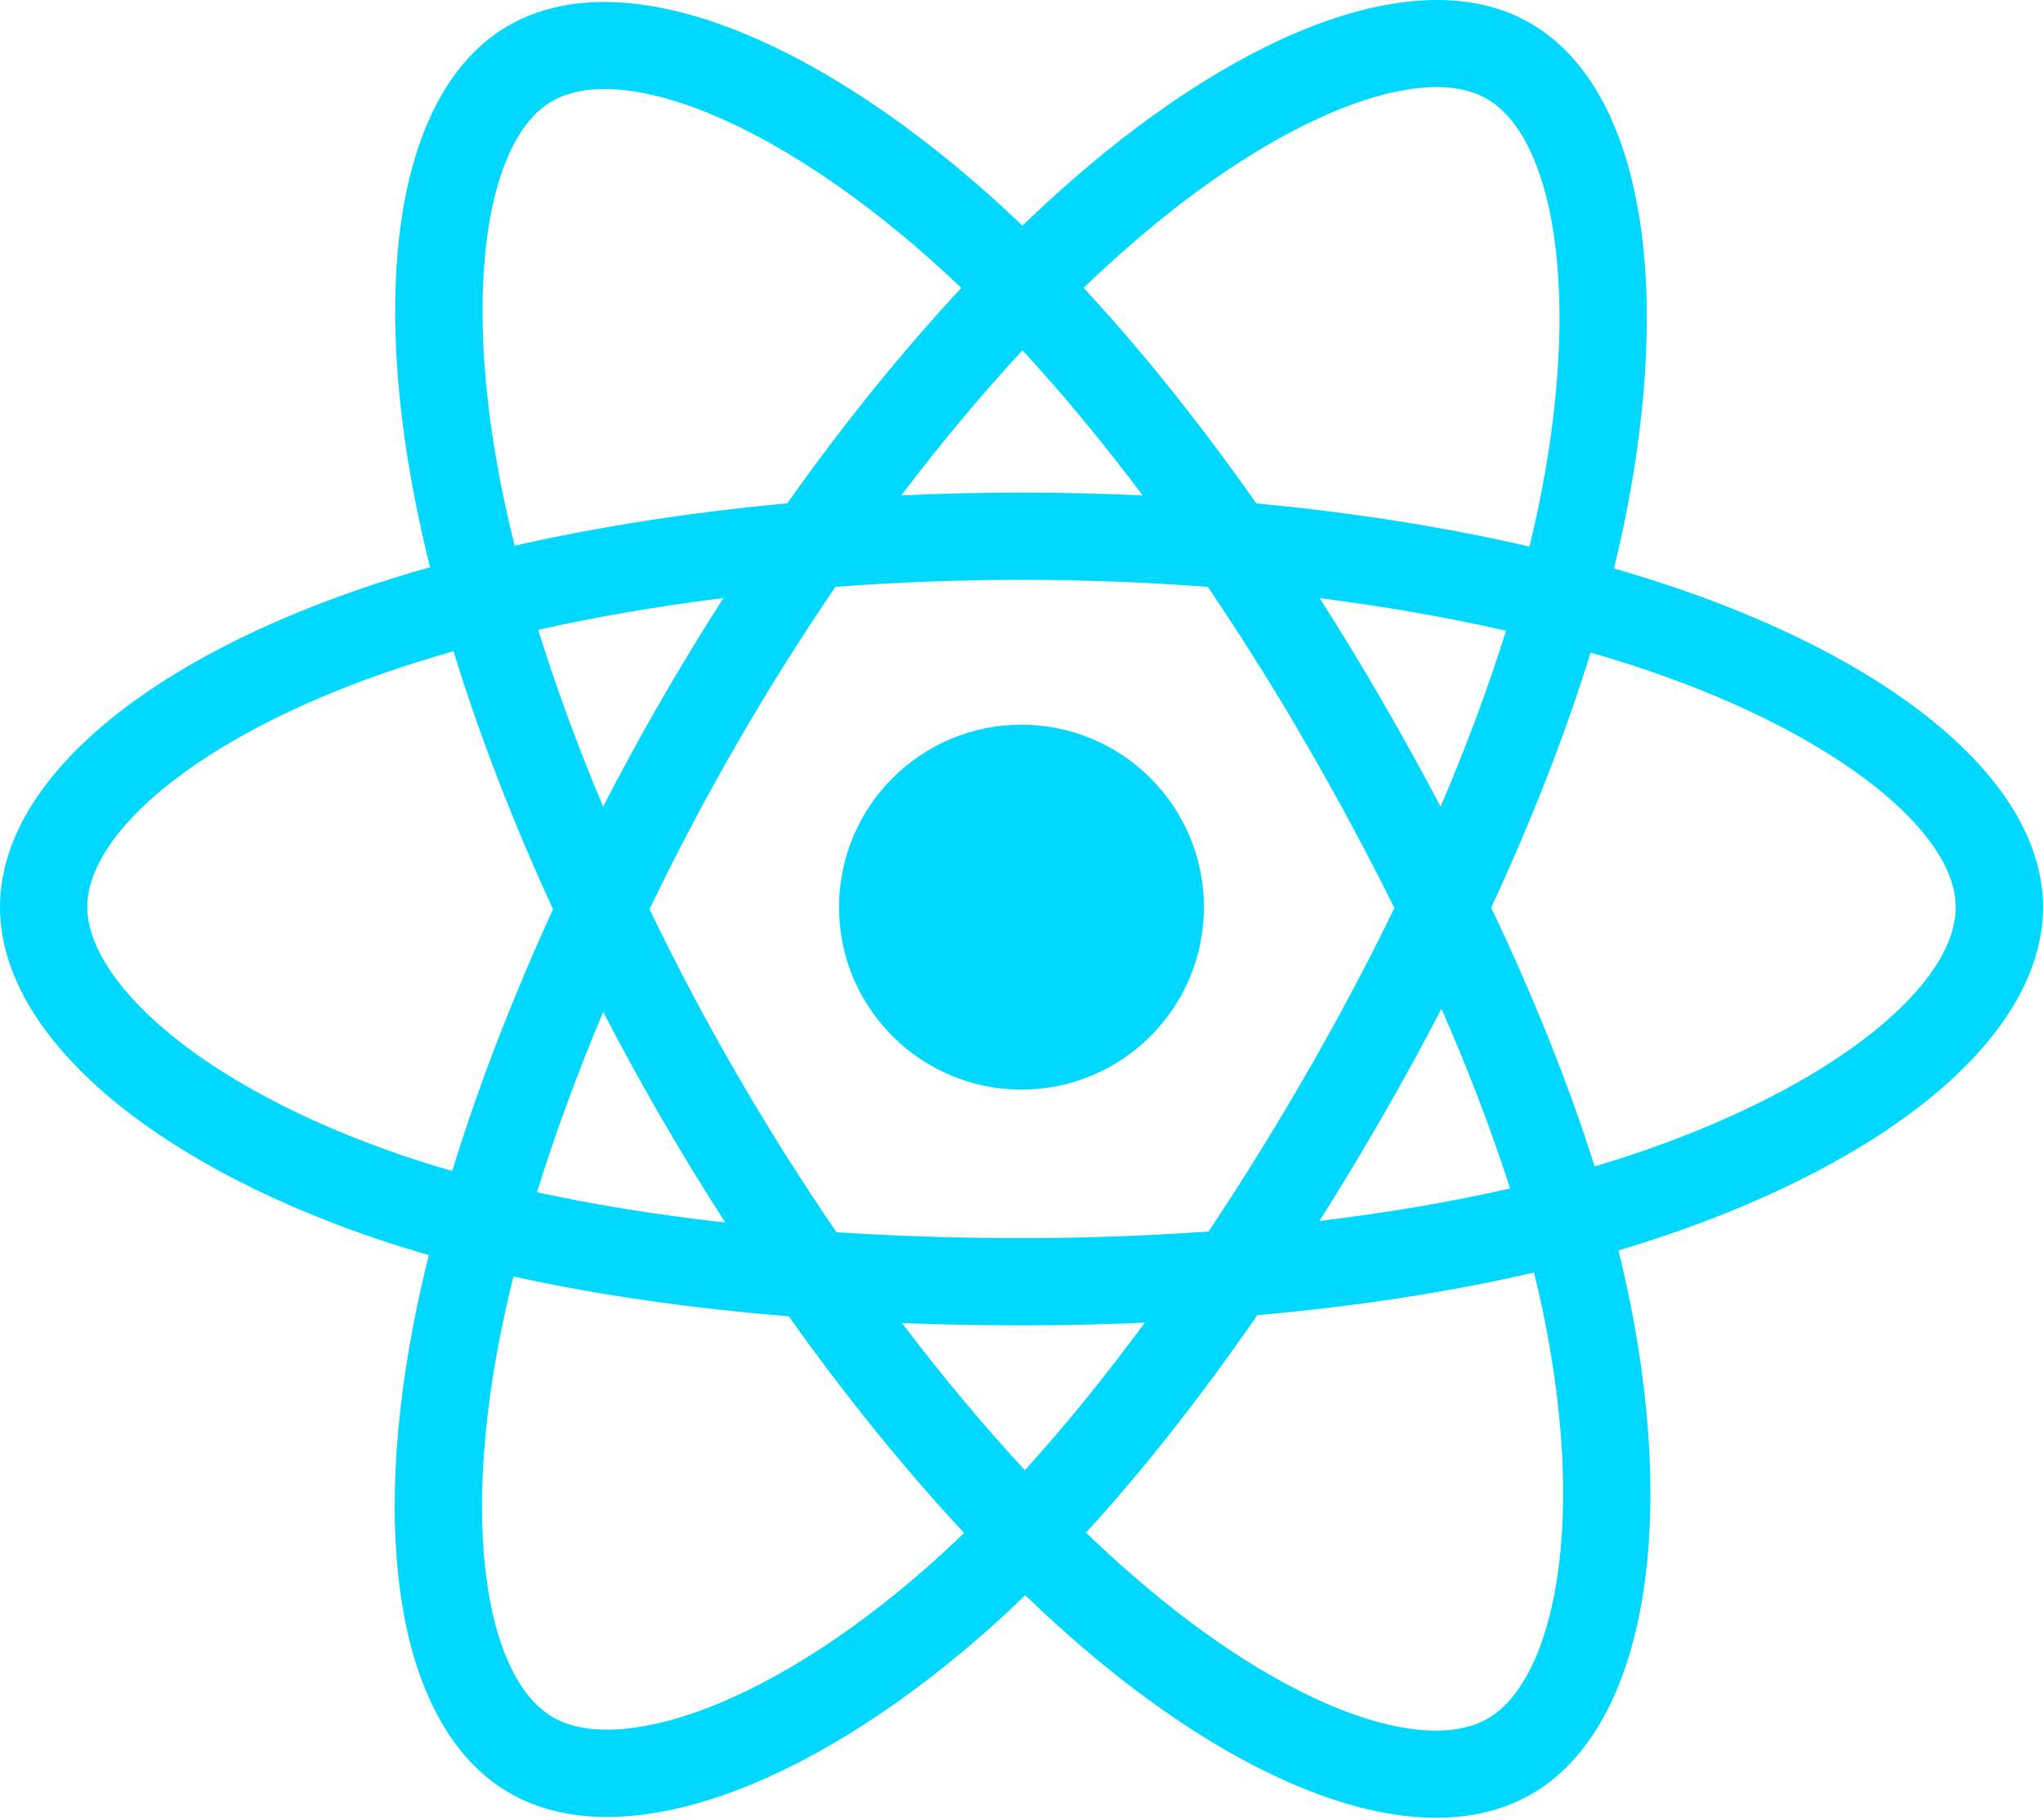
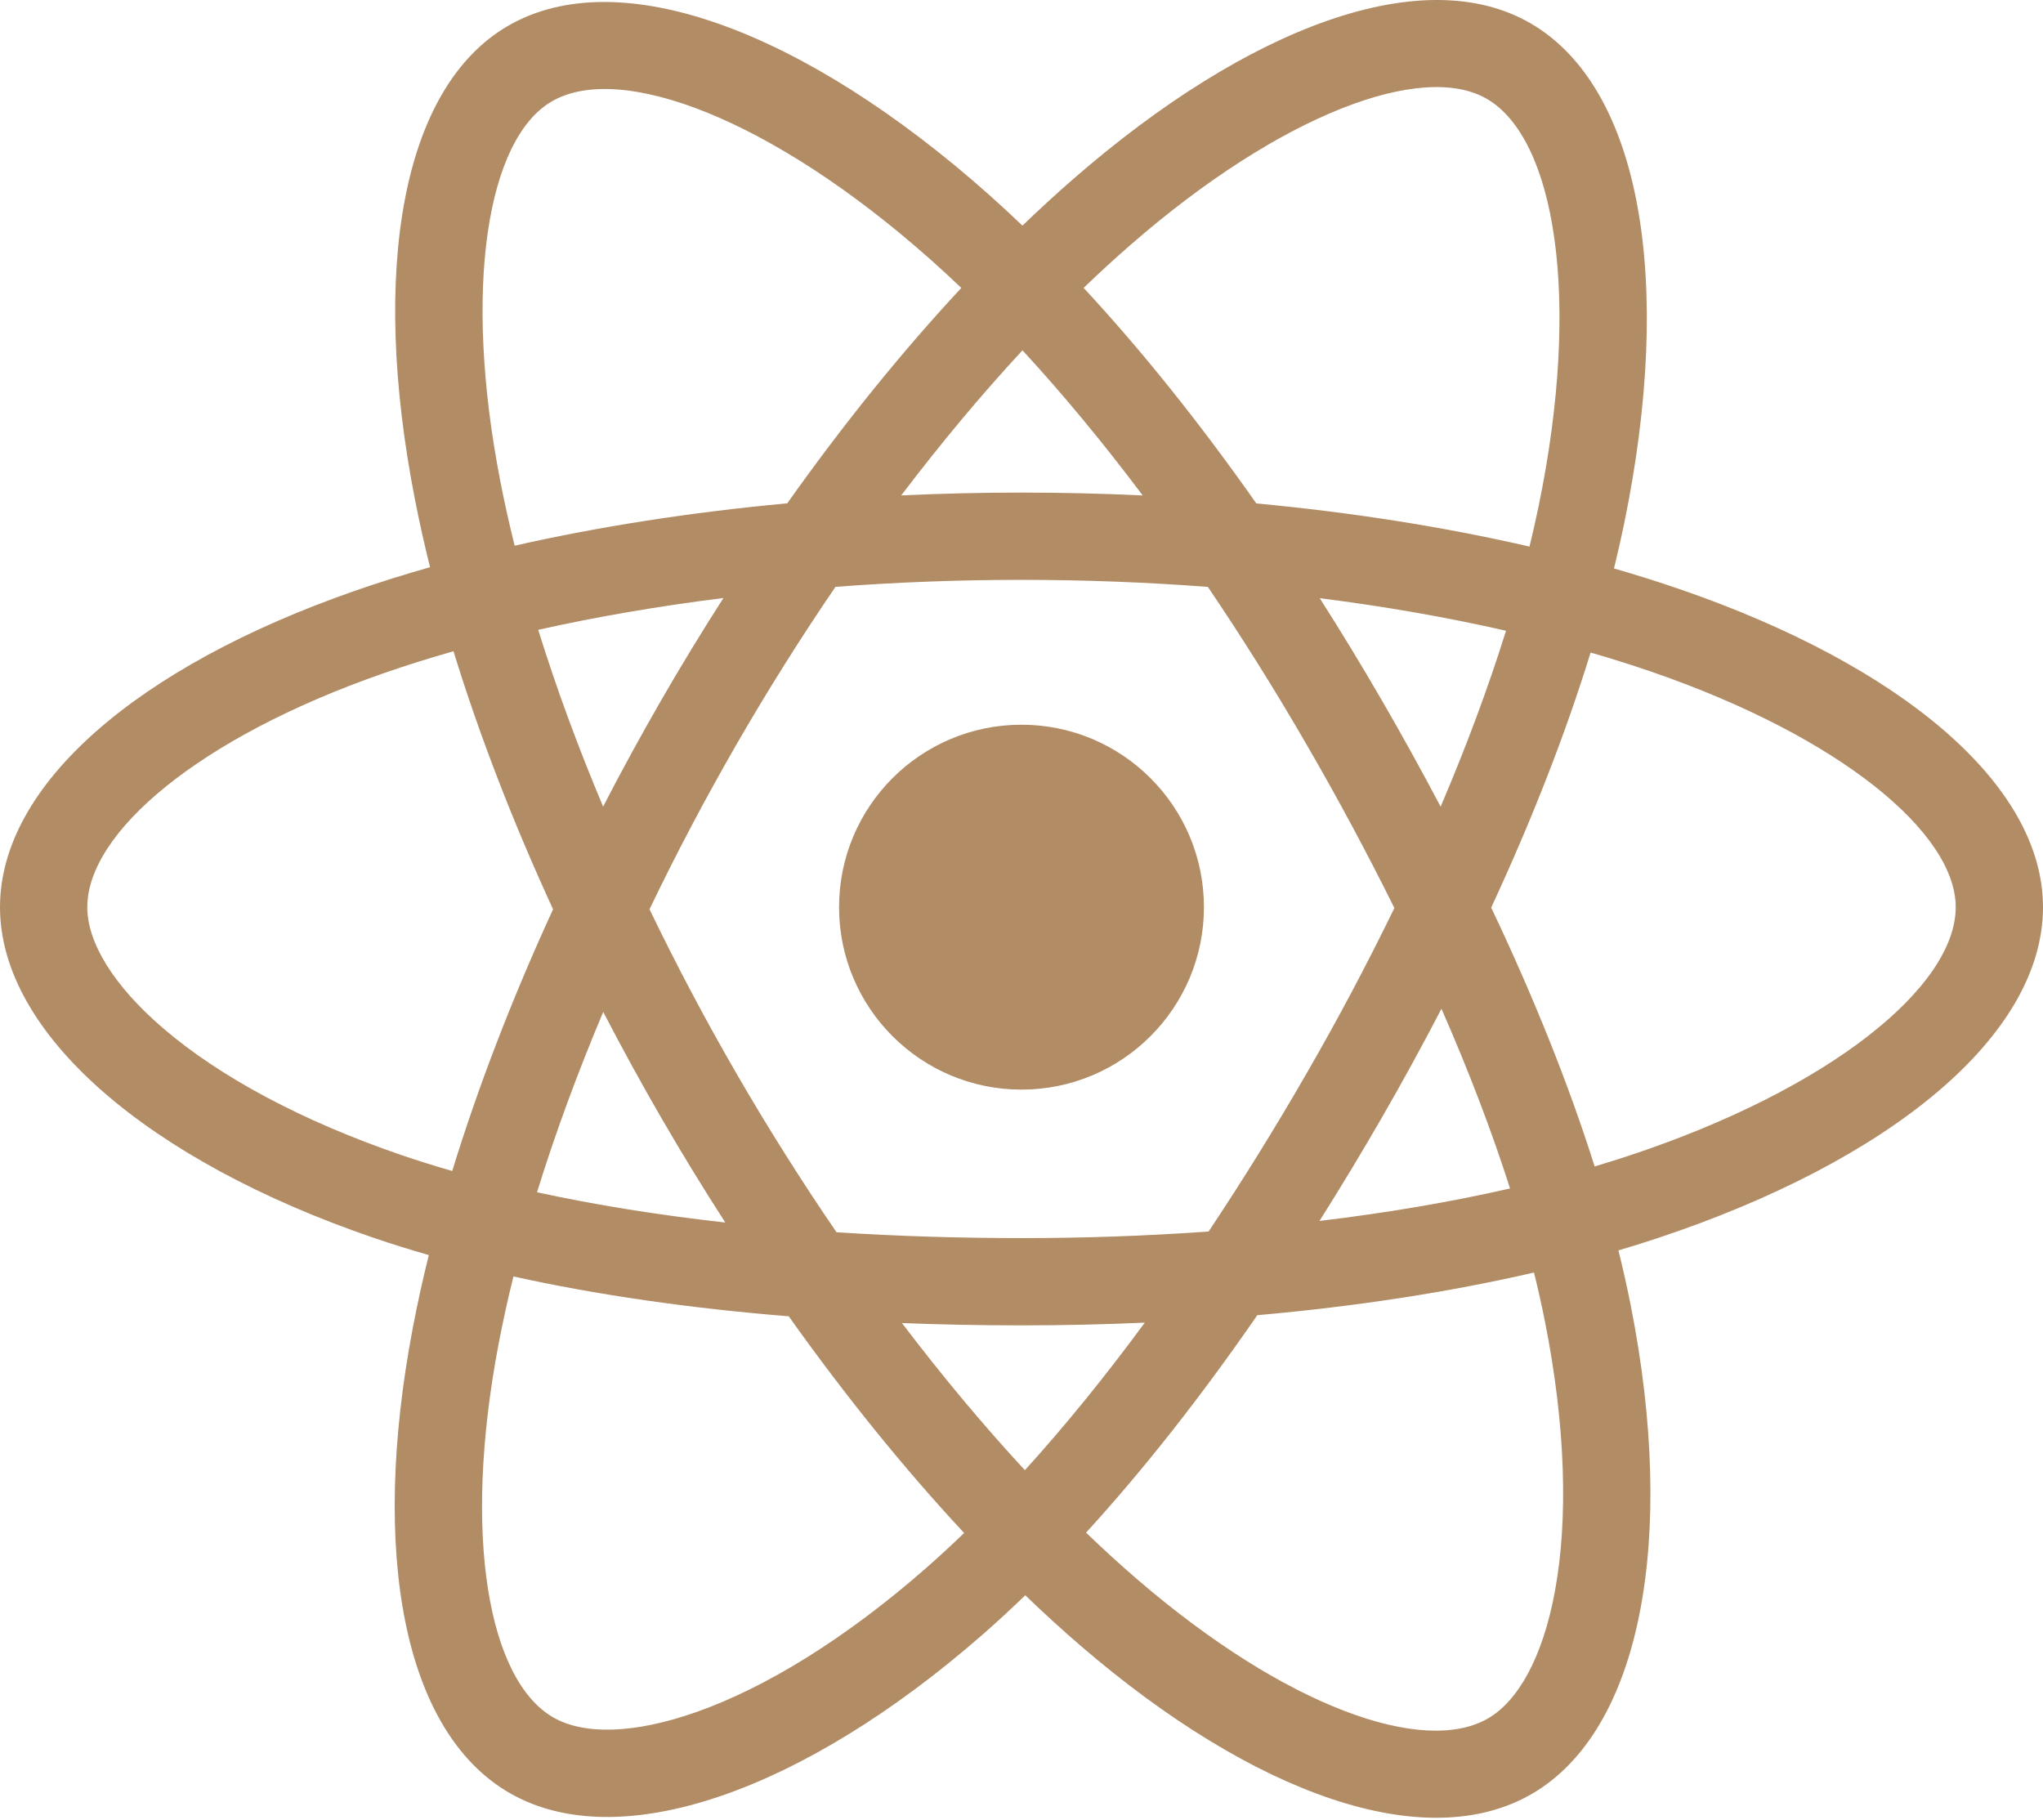
<svg xmlns="http://www.w3.org/2000/svg" aria-hidden="true" role="img" class="iconify iconify--logos" width="35.93" height="32" preserveAspectRatio="xMidYMid meet" viewBox="0 0 256 228">
-   <path fill="#00D8FF" d="M210.483 73.824a171.49 171.49 0 0 0-8.24-2.597c.465-1.9.893-3.777 1.273-5.621c6.238-30.281 2.16-54.676-11.769-62.708c-13.355-7.7-35.196.329-57.254 19.526a171.23 171.23 0 0 0-6.375 5.848a155.866 155.866 0 0 0-4.241-3.917C100.759 3.829 77.587-4.822 63.673 3.233C50.33 10.957 46.379 33.89 51.995 62.588a170.974 170.974 0 0 0 1.892 8.48c-3.28.932-6.445 1.924-9.474 2.98C17.309 83.498 0 98.307 0 113.668c0 15.865 18.582 31.778 46.812 41.427a145.52 145.52 0 0 0 6.921 2.165a167.467 167.467 0 0 0-2.01 9.138c-5.354 28.2-1.173 50.591 12.134 58.266c13.744 7.926 36.812-.22 59.273-19.855a145.567 145.567 0 0 0 5.342-4.923a168.064 168.064 0 0 0 6.92 6.314c21.758 18.722 43.246 26.282 56.54 18.586c13.731-7.949 18.194-32.003 12.4-61.268a145.016 145.016 0 0 0-1.535-6.842c1.62-.48 3.21-.974 4.76-1.488c29.348-9.723 48.443-25.443 48.443-41.52c0-15.417-17.868-30.326-45.517-39.844Zm-6.365 70.984c-1.4.463-2.836.91-4.3 1.345c-3.24-10.257-7.612-21.163-12.963-32.432c5.106-11 9.31-21.767 12.459-31.957c2.619.758 5.16 1.557 7.61 2.4c23.69 8.156 38.14 20.213 38.14 29.504c0 9.896-15.606 22.743-40.946 31.14Zm-10.514 20.834c2.562 12.94 2.927 24.64 1.23 33.787c-1.524 8.219-4.59 13.698-8.382 15.893c-8.067 4.67-25.32-1.4-43.927-17.412a156.726 156.726 0 0 1-6.437-5.87c7.214-7.889 14.423-17.06 21.459-27.246c12.376-1.098 24.068-2.894 34.671-5.345a134.17 134.17 0 0 1 1.386 6.193ZM87.276 214.515c-7.882 2.783-14.16 2.863-17.955.675c-8.075-4.657-11.432-22.636-6.853-46.752a156.923 156.923 0 0 1 1.869-8.499c10.486 2.32 22.093 3.988 34.498 4.994c7.084 9.967 14.501 19.128 21.976 27.15a134.668 134.668 0 0 1-4.877 4.492c-9.933 8.682-19.886 14.842-28.658 17.94ZM50.35 144.747c-12.483-4.267-22.792-9.812-29.858-15.863c-6.35-5.437-9.555-10.836-9.555-15.216c0-9.322 13.897-21.212 37.076-29.293c2.813-.98 5.757-1.905 8.812-2.773c3.204 10.42 7.406 21.315 12.477 32.332c-5.137 11.18-9.399 22.249-12.634 32.792a134.718 134.718 0 0 1-6.318-1.979Zm12.378-84.26c-4.811-24.587-1.616-43.134 6.425-47.789c8.564-4.958 27.502 2.111 47.463 19.835a144.318 144.318 0 0 1 3.841 3.545c-7.438 7.987-14.787 17.08-21.808 26.988c-12.04 1.116-23.565 2.908-34.161 5.309a160.342 160.342 0 0 1-1.76-7.887Zm110.427 27.268a347.8 347.8 0 0 0-7.785-12.803c8.168 1.033 15.994 2.404 23.343 4.08c-2.206 7.072-4.956 14.465-8.193 22.045a381.151 381.151 0 0 0-7.365-13.322Zm-45.032-43.861c5.044 5.465 10.096 11.566 15.065 18.186a322.04 322.04 0 0 0-30.257-.006c4.974-6.559 10.069-12.652 15.192-18.18ZM82.802 87.83a323.167 323.167 0 0 0-7.227 13.238c-3.184-7.553-5.909-14.98-8.134-22.152c7.304-1.634 15.093-2.97 23.209-3.984a321.524 321.524 0 0 0-7.848 12.897Zm8.081 65.352c-8.385-.936-16.291-2.203-23.593-3.793c2.26-7.3 5.045-14.885 8.298-22.6a321.187 321.187 0 0 0 7.257 13.246c2.594 4.48 5.28 8.868 8.038 13.147Zm37.542 31.03c-5.184-5.592-10.354-11.779-15.403-18.433c4.902.192 9.899.29 14.978.29c5.218 0 10.376-.117 15.453-.343c-4.985 6.774-10.018 12.97-15.028 18.486Zm52.198-57.817c3.422 7.8 6.306 15.345 8.596 22.52c-7.422 1.694-15.436 3.058-23.88 4.071a382.417 382.417 0 0 0 7.859-13.026a347.403 347.403 0 0 0 7.425-13.565Zm-16.898 8.101a358.557 358.557 0 0 1-12.281 19.815a329.4 329.4 0 0 1-23.444.823c-7.967 0-15.716-.248-23.178-.732a310.202 310.202 0 0 1-12.513-19.846h.001a307.41 307.41 0 0 1-10.923-20.627a310.278 310.278 0 0 1 10.89-20.637l-.001.001a307.318 307.318 0 0 1 12.413-19.761c7.613-.576 15.42-.876 23.31-.876H128c7.926 0 15.743.303 23.354.883a329.357 329.357 0 0 1 12.335 19.695a358.489 358.489 0 0 1 11.036 20.54a329.472 329.472 0 0 1-11 20.722Zm22.56-122.124c8.572 4.944 11.906 24.881 6.52 51.026c-.344 1.668-.73 3.367-1.15 5.09c-10.622-2.452-22.155-4.275-34.23-5.408c-7.034-10.017-14.323-19.124-21.64-27.008a160.789 160.789 0 0 1 5.888-5.4c18.9-16.447 36.564-22.941 44.612-18.3ZM128 90.808c12.625 0 22.86 10.235 22.86 22.86s-10.235 22.86-22.86 22.86s-22.86-10.235-22.86-22.86s10.235-22.86 22.86-22.86Z" />
+   <path fill="#B18C65" d="M210.483 73.824a171.49 171.49 0 0 0-8.24-2.597c.465-1.9.893-3.777 1.273-5.621c6.238-30.281 2.16-54.676-11.769-62.708c-13.355-7.7-35.196.329-57.254 19.526a171.23 171.23 0 0 0-6.375 5.848a155.866 155.866 0 0 0-4.241-3.917C100.759 3.829 77.587-4.822 63.673 3.233C50.33 10.957 46.379 33.89 51.995 62.588a170.974 170.974 0 0 0 1.892 8.48c-3.28.932-6.445 1.924-9.474 2.98C17.309 83.498 0 98.307 0 113.668c0 15.865 18.582 31.778 46.812 41.427a145.52 145.52 0 0 0 6.921 2.165a167.467 167.467 0 0 0-2.01 9.138c-5.354 28.2-1.173 50.591 12.134 58.266c13.744 7.926 36.812-.22 59.273-19.855a145.567 145.567 0 0 0 5.342-4.923a168.064 168.064 0 0 0 6.92 6.314c21.758 18.722 43.246 26.282 56.54 18.586c13.731-7.949 18.194-32.003 12.4-61.268a145.016 145.016 0 0 0-1.535-6.842c1.62-.48 3.21-.974 4.76-1.488c29.348-9.723 48.443-25.443 48.443-41.52c0-15.417-17.868-30.326-45.517-39.844Zm-6.365 70.984c-1.4.463-2.836.91-4.3 1.345c-3.24-10.257-7.612-21.163-12.963-32.432c5.106-11 9.31-21.767 12.459-31.957c2.619.758 5.16 1.557 7.61 2.4c23.69 8.156 38.14 20.213 38.14 29.504c0 9.896-15.606 22.743-40.946 31.14Zm-10.514 20.834c2.562 12.94 2.927 24.64 1.23 33.787c-1.524 8.219-4.59 13.698-8.382 15.893c-8.067 4.67-25.32-1.4-43.927-17.412a156.726 156.726 0 0 1-6.437-5.87c7.214-7.889 14.423-17.06 21.459-27.246c12.376-1.098 24.068-2.894 34.671-5.345a134.17 134.17 0 0 1 1.386 6.193ZM87.276 214.515c-7.882 2.783-14.16 2.863-17.955.675c-8.075-4.657-11.432-22.636-6.853-46.752a156.923 156.923 0 0 1 1.869-8.499c10.486 2.32 22.093 3.988 34.498 4.994c7.084 9.967 14.501 19.128 21.976 27.15a134.668 134.668 0 0 1-4.877 4.492c-9.933 8.682-19.886 14.842-28.658 17.94ZM50.35 144.747c-12.483-4.267-22.792-9.812-29.858-15.863c-6.35-5.437-9.555-10.836-9.555-15.216c0-9.322 13.897-21.212 37.076-29.293c2.813-.98 5.757-1.905 8.812-2.773c3.204 10.42 7.406 21.315 12.477 32.332c-5.137 11.18-9.399 22.249-12.634 32.792a134.718 134.718 0 0 1-6.318-1.979Zm12.378-84.26c-4.811-24.587-1.616-43.134 6.425-47.789c8.564-4.958 27.502 2.111 47.463 19.835a144.318 144.318 0 0 1 3.841 3.545c-7.438 7.987-14.787 17.08-21.808 26.988c-12.04 1.116-23.565 2.908-34.161 5.309a160.342 160.342 0 0 1-1.76-7.887Zm110.427 27.268a347.8 347.8 0 0 0-7.785-12.803c8.168 1.033 15.994 2.404 23.343 4.08c-2.206 7.072-4.956 14.465-8.193 22.045a381.151 381.151 0 0 0-7.365-13.322Zm-45.032-43.861c5.044 5.465 10.096 11.566 15.065 18.186a322.04 322.04 0 0 0-30.257-.006c4.974-6.559 10.069-12.652 15.192-18.18ZM82.802 87.83a323.167 323.167 0 0 0-7.227 13.238c-3.184-7.553-5.909-14.98-8.134-22.152c7.304-1.634 15.093-2.97 23.209-3.984a321.524 321.524 0 0 0-7.848 12.897Zm8.081 65.352c-8.385-.936-16.291-2.203-23.593-3.793c2.26-7.3 5.045-14.885 8.298-22.6a321.187 321.187 0 0 0 7.257 13.246c2.594 4.48 5.28 8.868 8.038 13.147Zm37.542 31.03c-5.184-5.592-10.354-11.779-15.403-18.433c4.902.192 9.899.29 14.978.29c5.218 0 10.376-.117 15.453-.343c-4.985 6.774-10.018 12.97-15.028 18.486Zm52.198-57.817c3.422 7.8 6.306 15.345 8.596 22.52c-7.422 1.694-15.436 3.058-23.88 4.071a382.417 382.417 0 0 0 7.859-13.026a347.403 347.403 0 0 0 7.425-13.565Zm-16.898 8.101a358.557 358.557 0 0 1-12.281 19.815a329.4 329.4 0 0 1-23.444.823c-7.967 0-15.716-.248-23.178-.732a310.202 310.202 0 0 1-12.513-19.846h.001a307.41 307.41 0 0 1-10.923-20.627a310.278 310.278 0 0 1 10.89-20.637l-.001.001a307.318 307.318 0 0 1 12.413-19.761c7.613-.576 15.42-.876 23.31-.876H128c7.926 0 15.743.303 23.354.883a329.357 329.357 0 0 1 12.335 19.695a358.489 358.489 0 0 1 11.036 20.54a329.472 329.472 0 0 1-11 20.722Zm22.56-122.124c8.572 4.944 11.906 24.881 6.52 51.026c-.344 1.668-.73 3.367-1.15 5.09c-10.622-2.452-22.155-4.275-34.23-5.408c-7.034-10.017-14.323-19.124-21.64-27.008a160.789 160.789 0 0 1 5.888-5.4c18.9-16.447 36.564-22.941 44.612-18.3ZM128 90.808c12.625 0 22.86 10.235 22.86 22.86s-10.235 22.86-22.86 22.86s-22.86-10.235-22.86-22.86s10.235-22.86 22.86-22.86Z" />
</svg>
